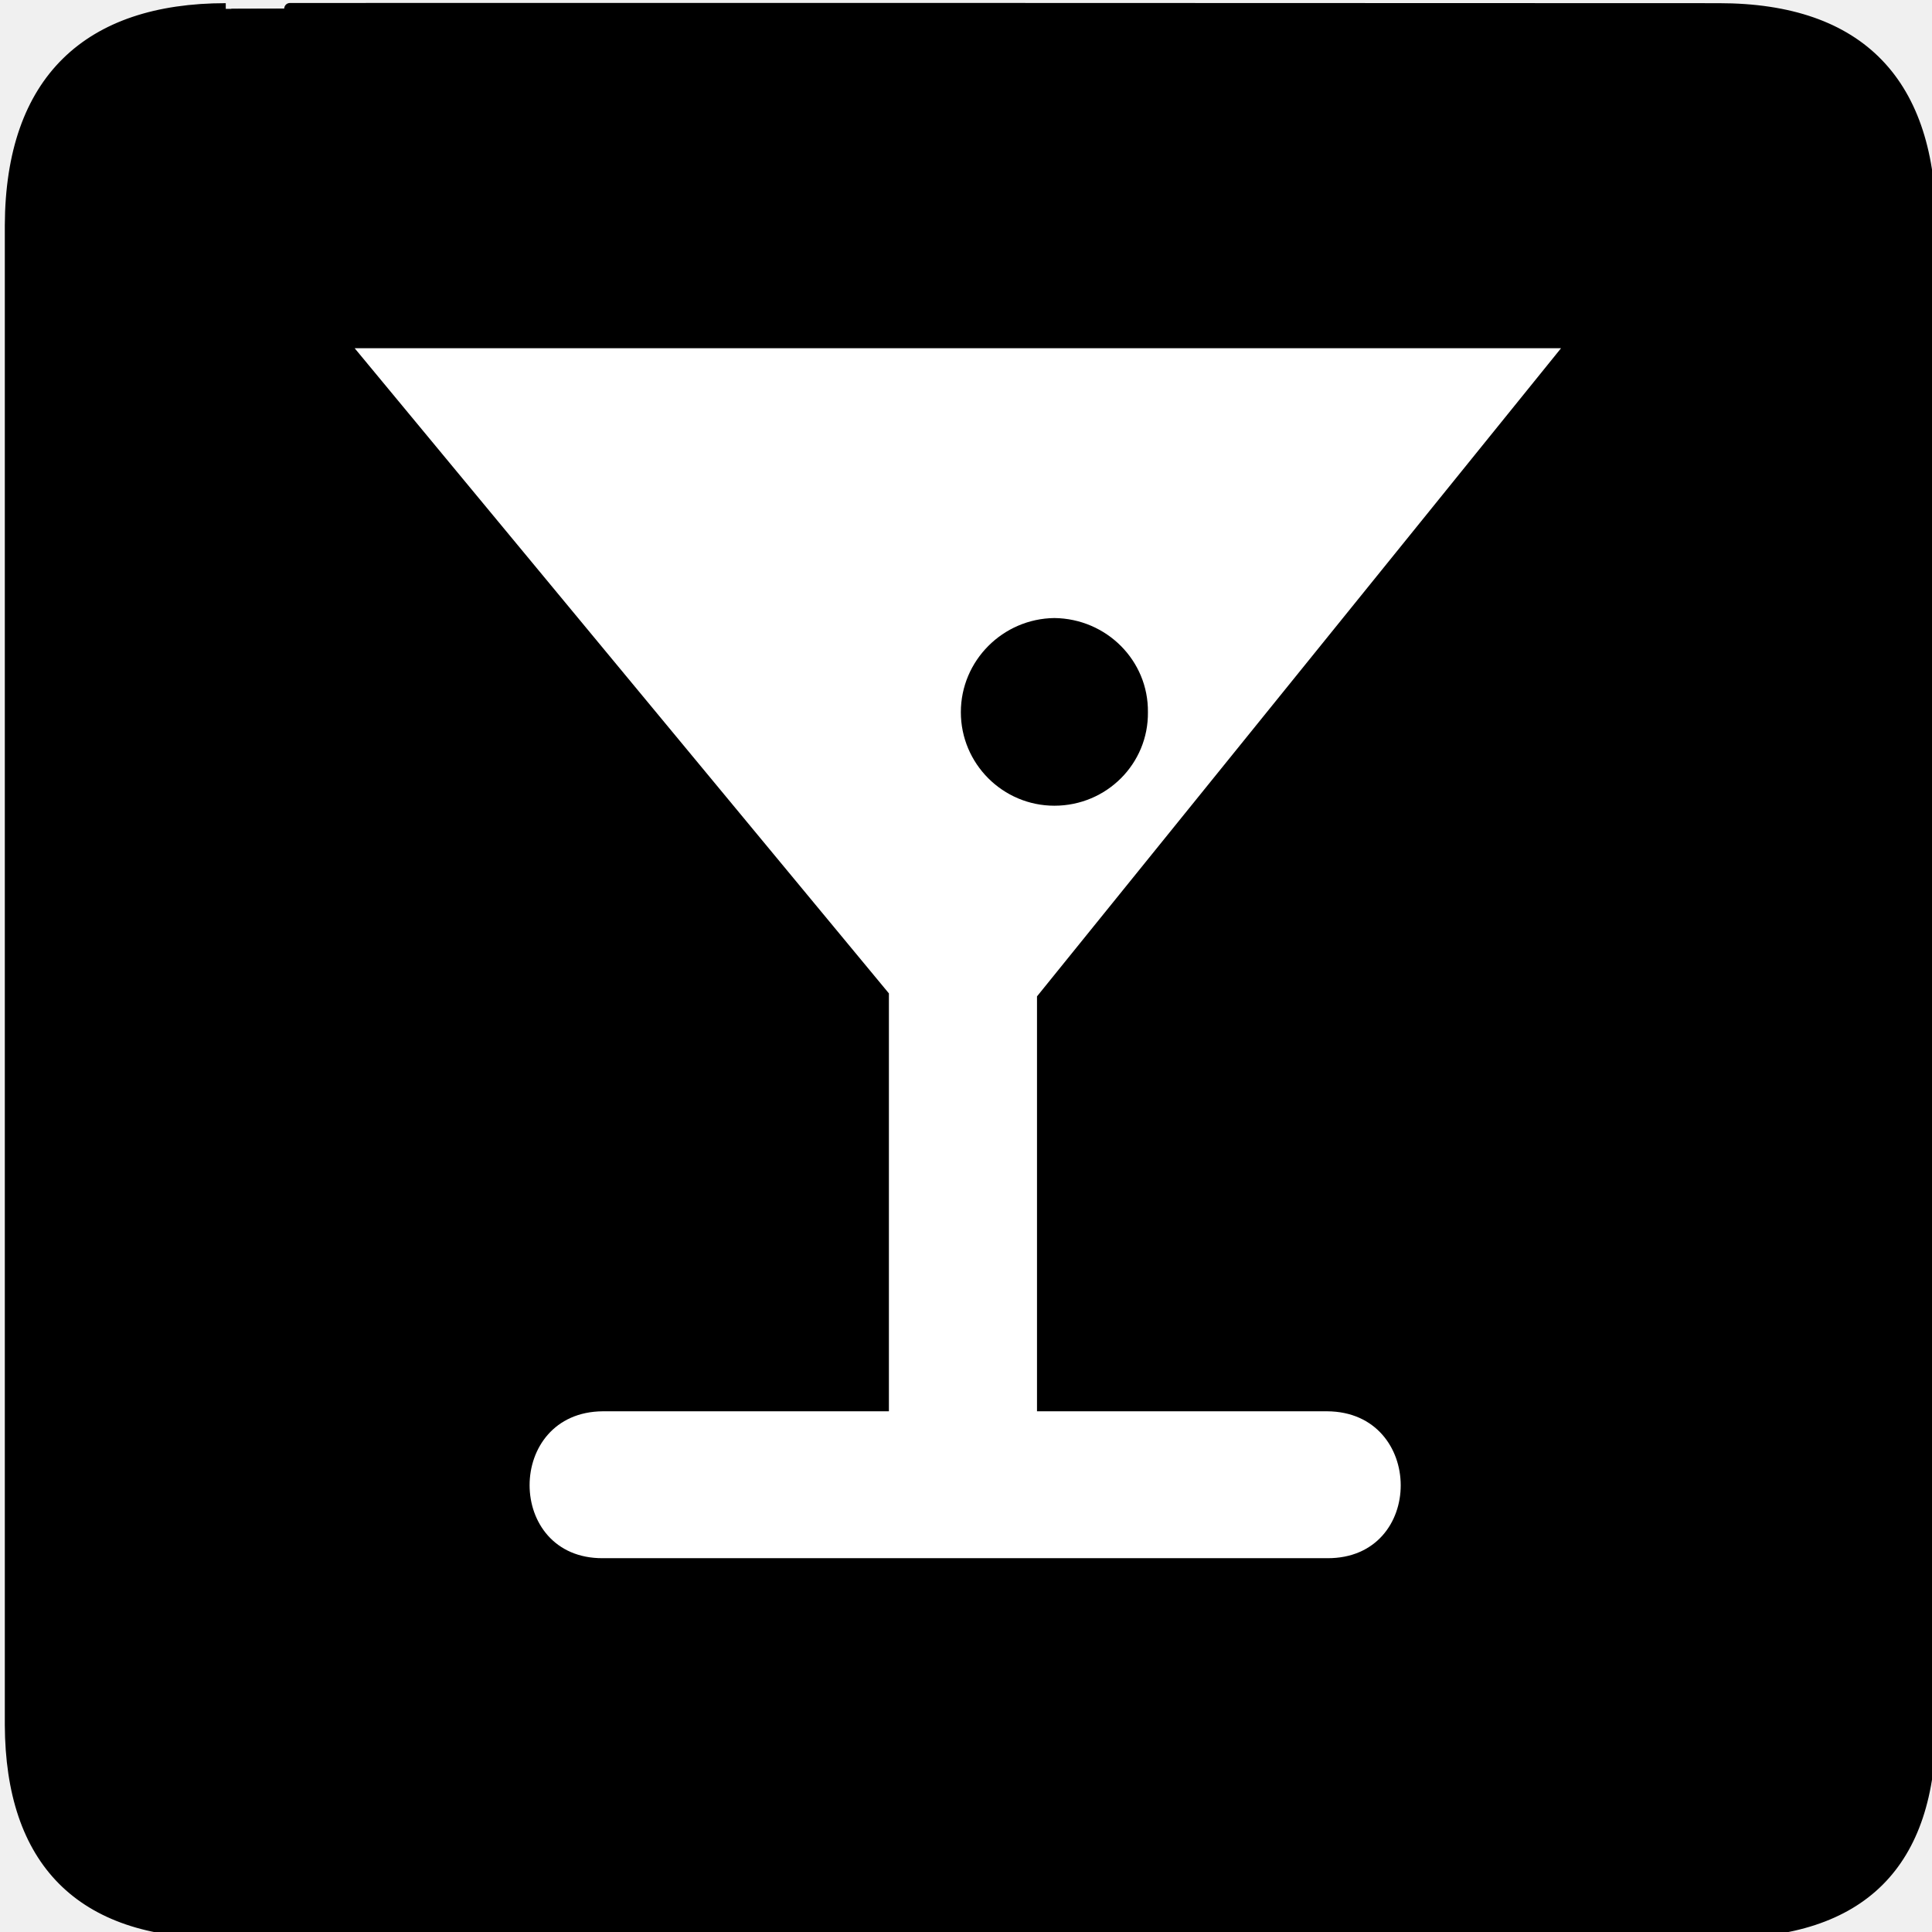
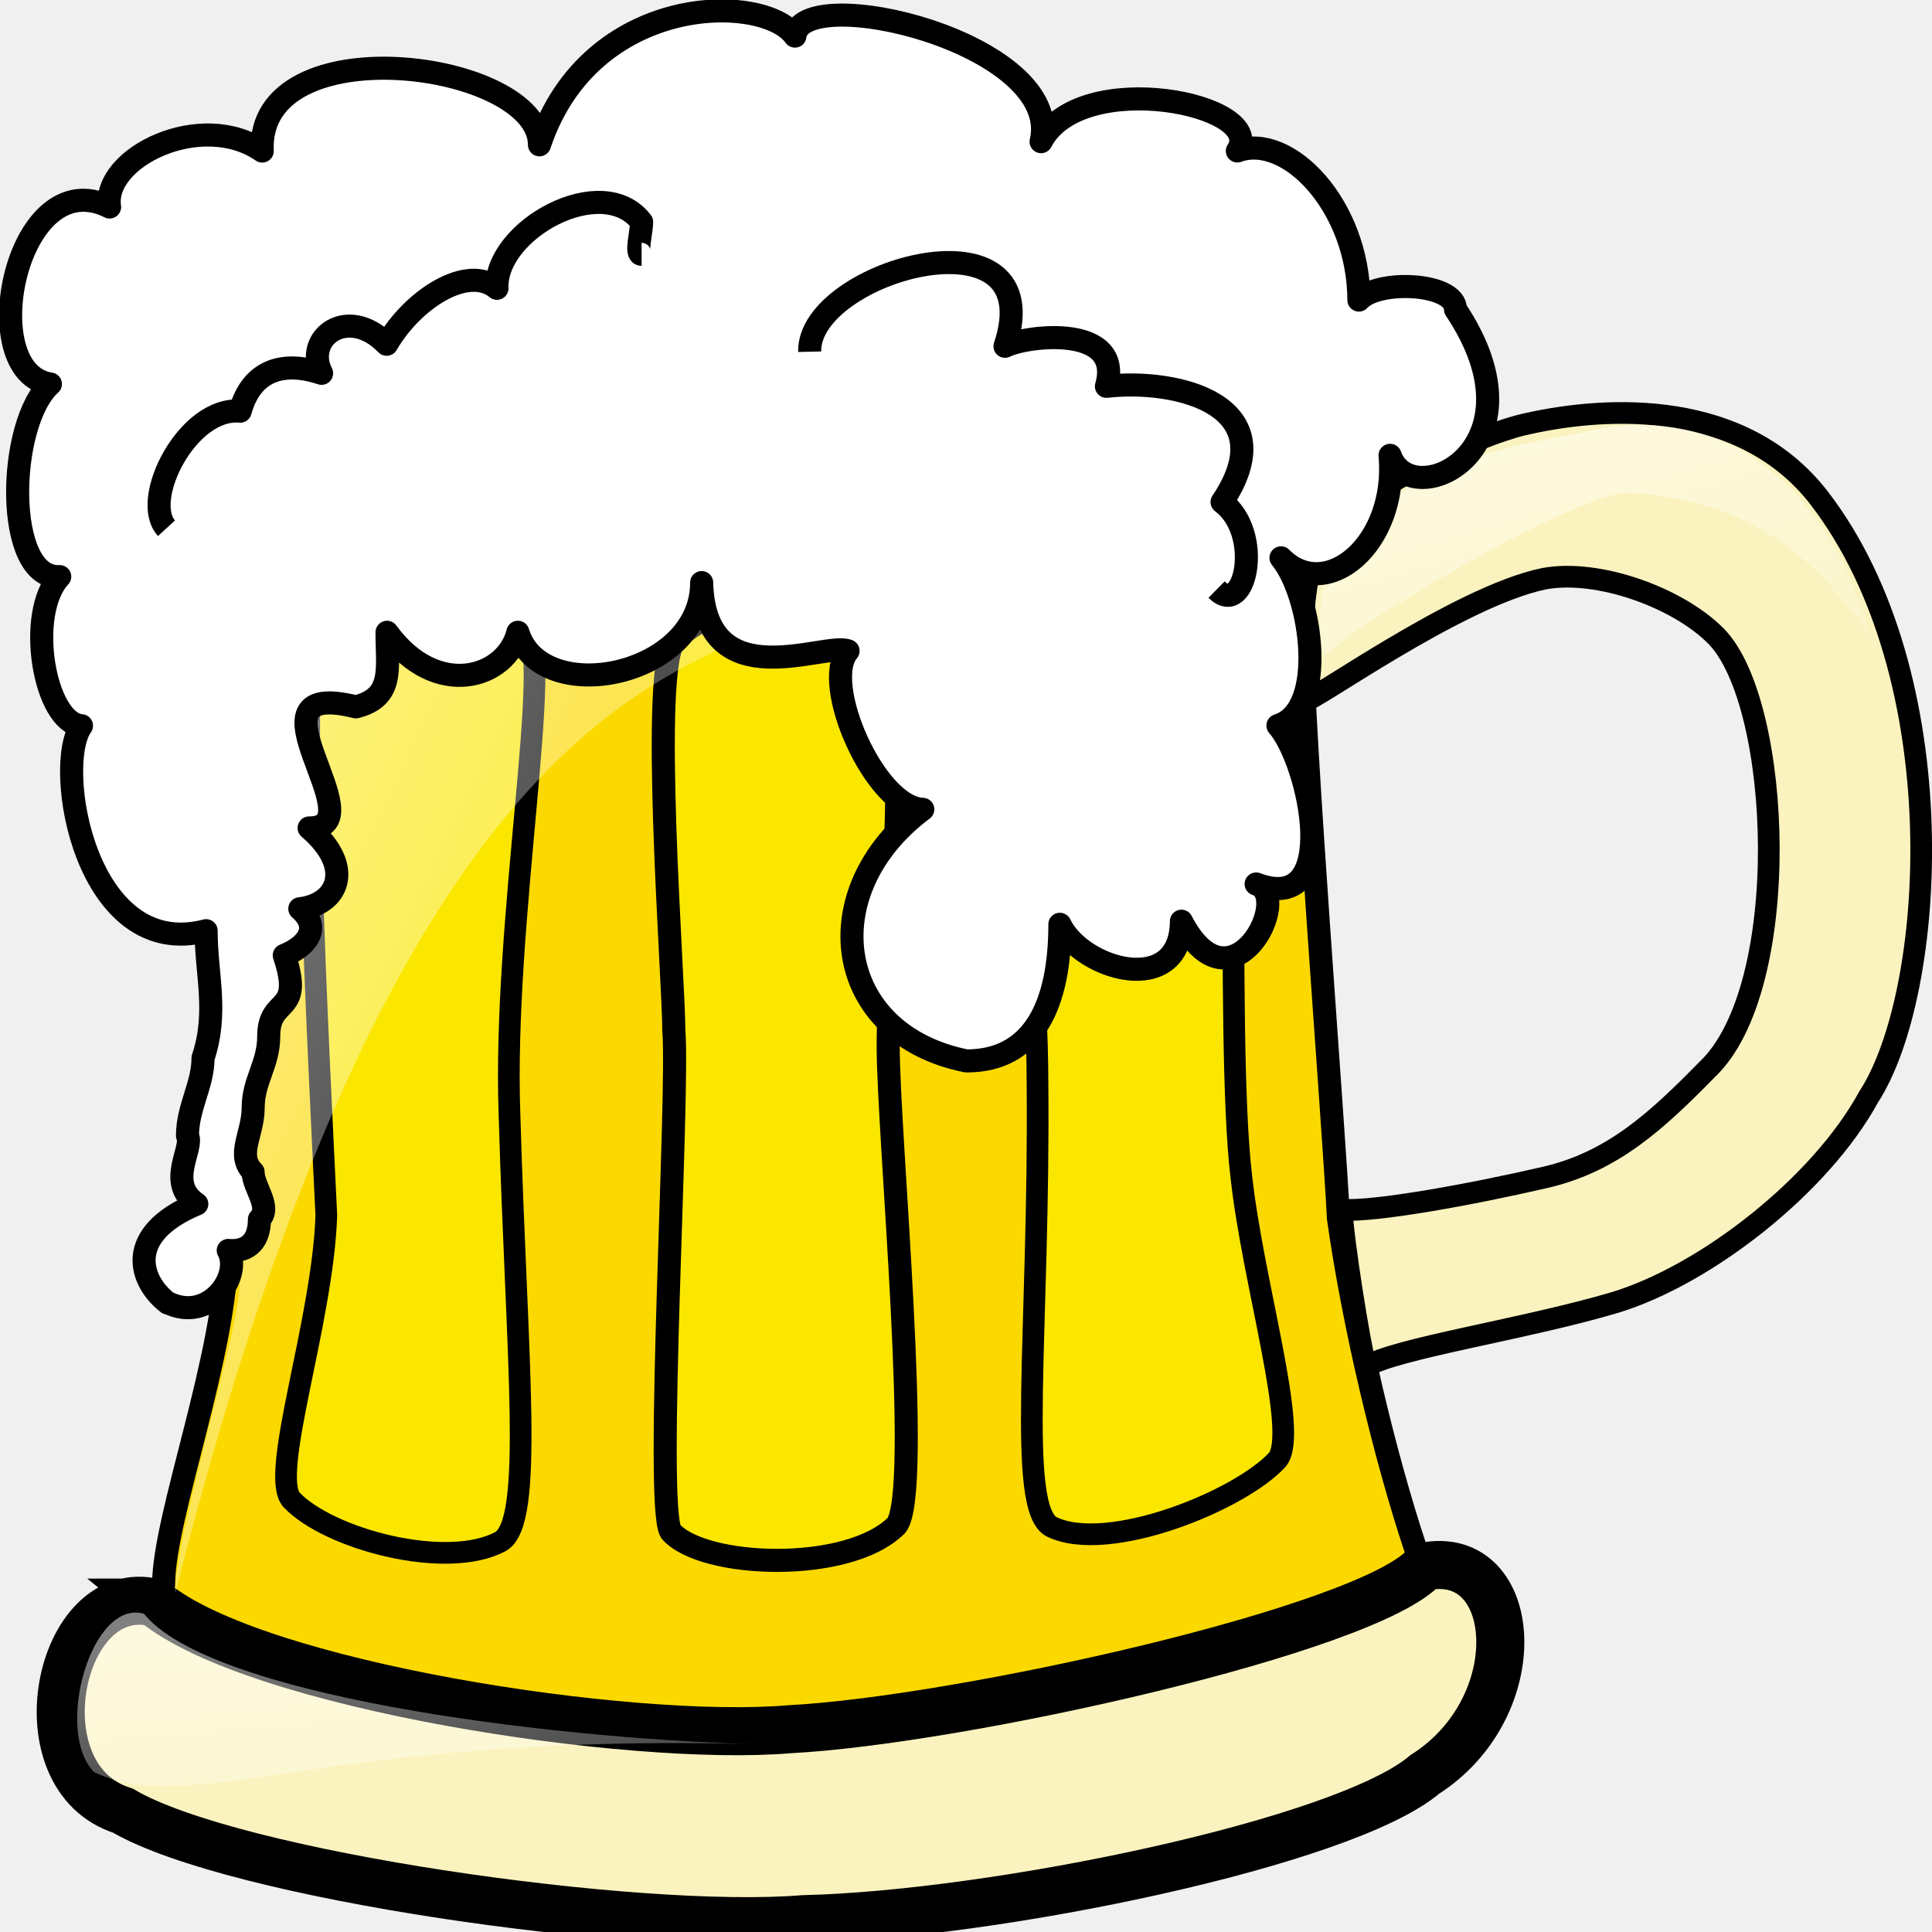
- <svg xmlns="http://www.w3.org/2000/svg" version="1.1" baseProfile="full" width="13.98" id="pub" viewBox="0 0 580 580" height="13.98">
-   <g style="fill-rule: nonzero;stroke-linecap:butt;">
-     <path style="fill:black;stroke:none;stroke-width:0.28;stroke-linejoin:bevel" d="M 67.776,2.663 C 26.556,2.663 3.336,24.082 3.156,67.642 L 3.156,517.819 C 3.336,558.679 24.216,580.099 65.436,580.099 L 517.233,580.099 C 558.633,580.099 579.513,559.759 579.513,517.819 L 579.513,67.642 C 579.513,25.162 558.633,2.663 515.973,2.663 C 515.973,2.663 67.776,2.483 67.776,2.663 z " />
-     <path style="fill:none;stroke:black;stroke-width:3.42;stroke-linejoin:miter" d="M 67.776,2.663 C 26.556,2.663 3.336,24.082 3.156,67.642 L 3.156,517.819 C 3.336,558.679 24.216,580.099 65.436,580.099 L 517.233,580.099 C 558.633,580.099 579.513,559.759 579.513,517.819 L 579.513,67.642 C 579.513,25.162 558.633,2.663 515.973,2.663 C 515.973,2.663 67.776,2.483 67.776,2.663" />
-     <path style="fill:white;stroke:none;stroke-width:3.42;stroke-linejoin:bevel" d="M 106.476,104.542 L 468.633,104.542 L 311.314,299.121 L 311.314,423.68 L 398.434,423.68 C 427.774,423.86 427.954,467.96 398.434,467.78 L 180.995,467.78 C 151.655,467.96 151.655,423.86 180.995,423.68 L 266.855,423.68 L 266.855,298.221 L 106.476,104.542 z " />
-     <path style="fill:black;stroke:none;stroke-width:3.42;stroke-linejoin:bevel" d="M 316.534,241.881 C 332.194,241.881 344.794,229.281 344.614,213.801 C 344.794,198.321 332.194,185.721 316.534,185.541 C 301.054,185.721 288.454,198.321 288.454,213.801 C 288.454,229.281 301.054,241.881 316.534,241.881 z " />
-   </g>
+ <svg xmlns="http://www.w3.org/2000/svg" xmlns:xlink="http://www.w3.org/1999/xlink" height="22" id="svg1" width="22" version="1.0">
+   <defs id="defs3">
+     <linearGradient id="linearGradient835">
+       <stop id="stop836" offset="0" style="stop-color:#ffffff;stop-opacity:0.5;" />
+       <stop id="stop837" offset="1" style="stop-color:#ffffff;stop-opacity:0.1;" />
+     </linearGradient>
+     <linearGradient id="linearGradient838" x1="59.099" x2="95.689" xlink:href="#linearGradient835" y1="33.61" y2="62.299" gradientTransform="matrix(0.1551224,0,0,0.2510889,-5.419107,-2.091106)" gradientUnits="userSpaceOnUse" />
+     <linearGradient id="linearGradient840" x1="17.402" x2="28.179" xlink:href="#linearGradient835" y1="208.043" y2="241.091" gradientTransform="matrix(0.3909214,0,0,0.09963509,-5.419107,-2.091106)" gradientUnits="userSpaceOnUse" />
+     <linearGradient id="linearGradient842" x1="70.063" x2="87.074" xlink:href="#linearGradient835" y1="55.988" y2="80.909" gradientTransform="matrix(0.3057549,0,0,0.1273881,-5.419107,-2.091106)" gradientUnits="userSpaceOnUse" />
+   </defs>
+   <path d="m 2.122,4.5 c 0.465,0.242 4.421,1.081 6.715,1.03 3.267,0.051 5.992,-1.192 6.508,-1.39 0,0.283 -0.456,2.024 -0.517,3.09 0,1.073 0.362,5.599 0.413,6.643 0.172,1.217 0.534,2.731 0.878,3.759 0.362,0.7 -4.657,1.942 -6.87,2.06 -2.491,0.154 -7.696,-0.861 -7.386,-1.648 0,-0.782 0.723,-2.637 0.723,-3.862 C 2.691,12.994 2.536,9.595 2.536,8.105 2.484,6.769 2.327,5.63 2.122,4.5 z" id="path825" style="fill:#fbd900;fill-opacity:1;fill-rule:evenodd;stroke:#000000;stroke-width:0.197pt;stroke-linecap:butt;stroke-linejoin:round;stroke-opacity:1" />
+   <path d="m 1.761,18.249 c -1.104,-0.262 -1.557,1.993 -0.362,2.369 1.259,0.74 5.871,1.39 7.748,1.236 2.194,-0.051 6.166,-0.875 7.077,-1.648 1.212,-0.772 1.08,-2.575 0,-2.369 -0.648,0.721 -5.277,1.751 -7.232,1.854 -1.823,0.154 -6.078,-0.498 -7.232,-1.442 z" id="path827" style="fill:#fbf3bf;fill-opacity:1;fill-rule:evenodd;stroke:#000000;stroke-width:0.547;stroke-linecap:butt;stroke-linejoin:miter;stroke-opacity:1;stroke-miterlimit:4;stroke-dasharray:none" />
+   <path d="m 14.954,6.305 c 0.246,-0.633 1.905,-1.374 2.444,-1.481 0.926,-0.207 2.448,-0.273 3.314,0.843 1.569,2.034 1.337,5.641 0.566,6.825 -0.549,1.006 -1.852,2.026 -2.893,2.341 -1.018,0.302 -2.512,0.524 -2.833,0.731 -0.069,-0.255 -0.262,-1.456 -0.273,-1.788 0.386,0.025 1.48,-0.176 2.312,-0.368 0.771,-0.177 1.275,-0.645 1.845,-1.226 0.987,-0.926 0.859,-4.169 0.106,-4.937 -0.441,-0.446 -1.354,-0.769 -1.96,-0.655 -0.987,0.203 -2.703,1.451 -2.703,1.375 -0.101,-0.41 -0.05,-1.214 0.076,-1.661 z" id="path828" style="fill:#fbf3bf;fill-opacity:1;fill-rule:evenodd;stroke:#000000;stroke-width:0.247;stroke-linejoin:bevel;stroke-dasharray:none" />
+   <path d="m 5.988,7.157 c 0.327,0.238 -0.268,3.341 -0.186,5.543 0.082,2.817 0.285,4.636 -0.103,4.854 -0.614,0.33 -1.957,-0.027 -2.381,-0.477 -0.252,-0.297 0.357,-2.018 0.398,-3.237 -0.082,-1.717 -0.337,-6.563 -0.091,-6.853 0.445,-0.405 1.914,-0.227 2.363,0.17 z" id="path830" style="fill:#fbe600;fill-opacity:1;fill-rule:evenodd;stroke:#000000;stroke-width:0.247;stroke-linejoin:round;stroke-dasharray:none" />
+   <path d="m 7.686,7.289 c -0.292,0.281 -0.013,3.867 -0.013,4.445 0.06,0.75 -0.218,5.41 -0.035,5.706 0.365,0.418 2.019,0.481 2.57,-0.07 0.298,-0.369 -0.094,-4.442 -0.094,-5.454 0,-1.086 0.278,-4.345 -0.087,-4.647 -0.402,-0.424 -1.668,-0.627 -2.341,0.02 z" id="path832" style="fill:#fbe600;fill-opacity:1;fill-rule:evenodd;stroke:#000000;stroke-width:0.197pt;stroke-linecap:butt;stroke-linejoin:miter;stroke-opacity:1" />
+   <path d="m 11.578,7.004 c -0.328,0.248 0.233,3.113 0.236,5.317 0.027,2.818 -0.246,4.86 0.163,5.066 0.646,0.311 2.151,-0.304 2.57,-0.767 0.248,-0.304 -0.279,-2.006 -0.412,-3.223 -0.194,-1.609 0.029,-6.528 -0.235,-6.811 -0.475,-0.391 -1.874,0.008 -2.322,0.418 z" id="path833" style="fill:#fbe600;fill-opacity:1;fill-rule:evenodd;stroke:#000000;stroke-width:0.247;stroke-linejoin:round;stroke-dasharray:none" />
+   <path d="m 10.25,5.729 c -0.986,0.218 -7.232,-0.619 -7.853,-0.947 0.183,0.91 0.621,8.921 0.329,9.831 0.037,0.401 -0.767,2.986 -0.73,3.532 C 5.392,4.673 9.848,8.496 10.25,5.729 z" id="path834" style="fill:url(#linearGradient838);fill-opacity:1;fill-rule:evenodd;stroke:none" />
+   <path d="m 1.641,18.377 c -0.603,-0.177 -1.029,1.344 -0.568,1.804 1.135,0.531 2.625,-0.46 7.557,-0.318 -2.519,-0.071 -6.244,-0.566 -6.989,-1.485 z" id="path839" style="fill:url(#linearGradient840);fill-opacity:1;fill-rule:evenodd;stroke:none" />
+   <path d="m 15.193,6.211 c 0.887,-0.884 1.738,-1.096 2.767,-1.273 1.738,-0.46 2.945,0.743 3.335,2.334 -0.887,-1.415 -2.022,-1.627 -2.803,-1.662 -0.816,0.141 -3.122,1.556 -3.335,1.804 -0.213,0.248 -0.142,-0.813 0.035,-1.202 z" id="path841" style="fill:url(#linearGradient842);fill-opacity:1;fill-rule:evenodd;stroke:none" />
+   <path d="m 1.914,14.836 c 0.471,0.228 0.846,-0.309 0.685,-0.597 0.181,0.017 0.355,-0.064 0.355,-0.354 0.142,-0.142 -0.072,-0.365 -0.072,-0.539 -0.196,-0.196 0.001,-0.427 0.001,-0.734 0,-0.306 0.177,-0.493 0.177,-0.813 0,-0.465 0.407,-0.233 0.177,-0.92 0.215,-0.084 0.45,-0.293 0.177,-0.531 0.427,-0.047 0.636,-0.464 0.106,-0.92 0.805,0 -0.836,-1.72 0.532,-1.379 0.439,-0.109 0.355,-0.436 0.355,-0.849 0.568,0.778 1.363,0.517 1.49,0 0.267,0.867 2.093,0.51 2.093,-0.566 0.035,1.33 1.407,0.671 1.667,0.778 -0.319,0.368 0.313,1.789 0.851,1.804 -1.247,0.933 -1.022,2.562 0.497,2.865 0.77,0 1.064,-0.646 1.064,-1.556 0.248,0.521 1.378,0.843 1.384,-0.035 0.568,1.093 1.284,-0.29 0.851,-0.424 0.993,0.376 0.611,-1.395 0.248,-1.804 0.568,-0.18 0.387,-1.482 0.035,-1.91 0.518,0.525 1.332,-0.164 1.242,-1.167 0.243,0.683 1.808,-0.073 0.745,-1.662 0,-0.304 -0.887,-0.345 -1.1,-0.106 -0.003,-1.073 -0.81,-1.91 -1.384,-1.698 0.356,-0.531 -1.788,-0.965 -2.235,-0.106 0.267,-1.123 -2.73,-1.839 -2.803,-1.202 -0.346,-0.495 -2.327,-0.504 -2.909,1.238 0,-0.958 -3.224,-1.379 -3.157,0.071 -0.69,-0.479 -1.824,0.071 -1.738,0.637 -1.064,-0.533 -1.55,1.884 -0.674,2.016 -0.497,0.446 -0.532,2.229 0.106,2.193 -0.39,0.42 -0.177,1.662 0.248,1.698 -0.332,0.457 0.049,2.694 1.419,2.334 0,0.497 0.14,0.925 -0.035,1.45 0,0.305 -0.177,0.562 -0.177,0.884 0.074,0.147 -0.249,0.537 0.106,0.778 -0.833,0.347 -0.653,0.88 -0.33,1.128 z" id="path844" style="fill:#ffffff;fill-opacity:1;fill-rule:evenodd;stroke:#000000;stroke-width:0.197pt;stroke-linecap:butt;stroke-linejoin:round;stroke-opacity:1" />
+   <path d="m 1.896,6.015 c -0.298,-0.325 0.241,-1.387 0.839,-1.333 0.136,-0.488 0.511,-0.57 0.927,-0.431 -0.207,-0.403 0.297,-0.787 0.741,-0.331 0.3,-0.517 0.925,-0.915 1.256,-0.637 -0.026,-0.665 1.198,-1.339 1.647,-0.756 0,0.119 -0.072,0.369 0,0.369" id="path846" style="fill:none;stroke:#000000;stroke-width:0.197pt;stroke-linecap:butt;stroke-linejoin:round;stroke-opacity:1" />
+   <path d="m 9.22,4.005 c -0.021,-0.93 2.769,-1.693 2.224,-0.062 0.251,-0.125 1.359,-0.256 1.155,0.456 0.815,-0.092 2.054,0.218 1.317,1.318 0.474,0.356 0.263,1.319 -0.063,0.997" id="path847" style="fill:none;stroke:#000000;stroke-width:0.197pt;stroke-linecap:butt;stroke-linejoin:round;stroke-opacity:1" />
</svg>
